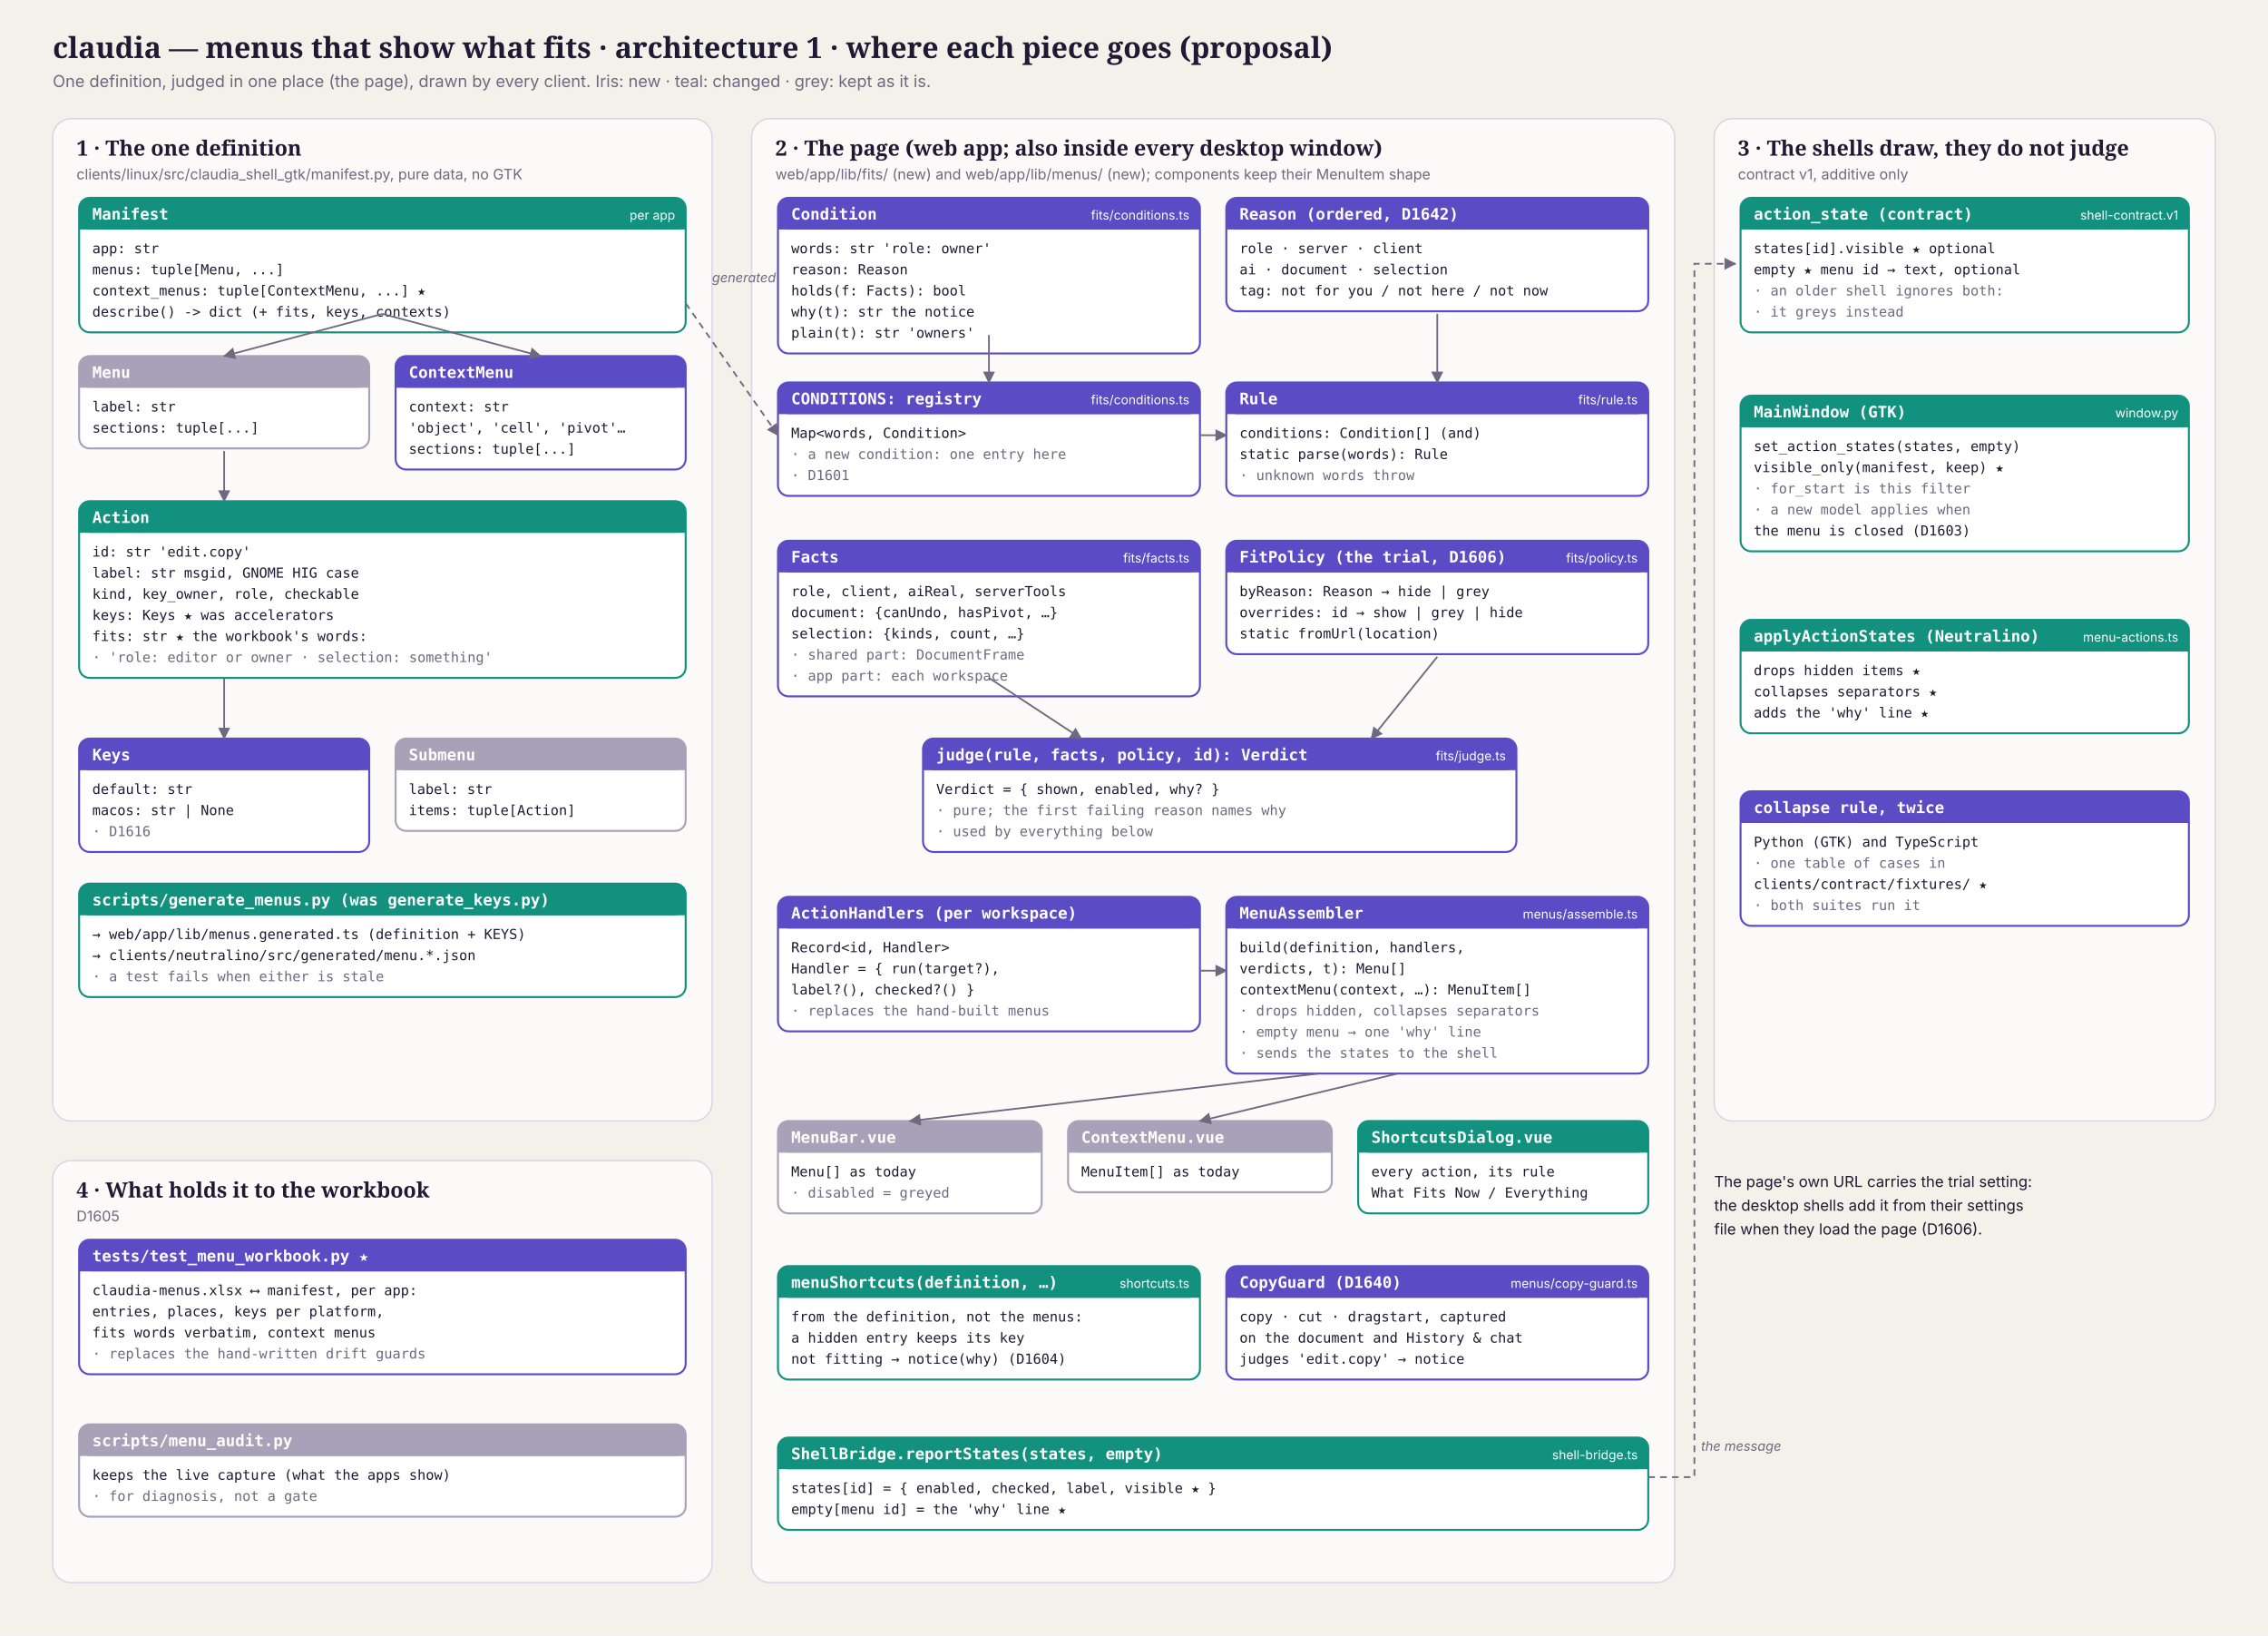
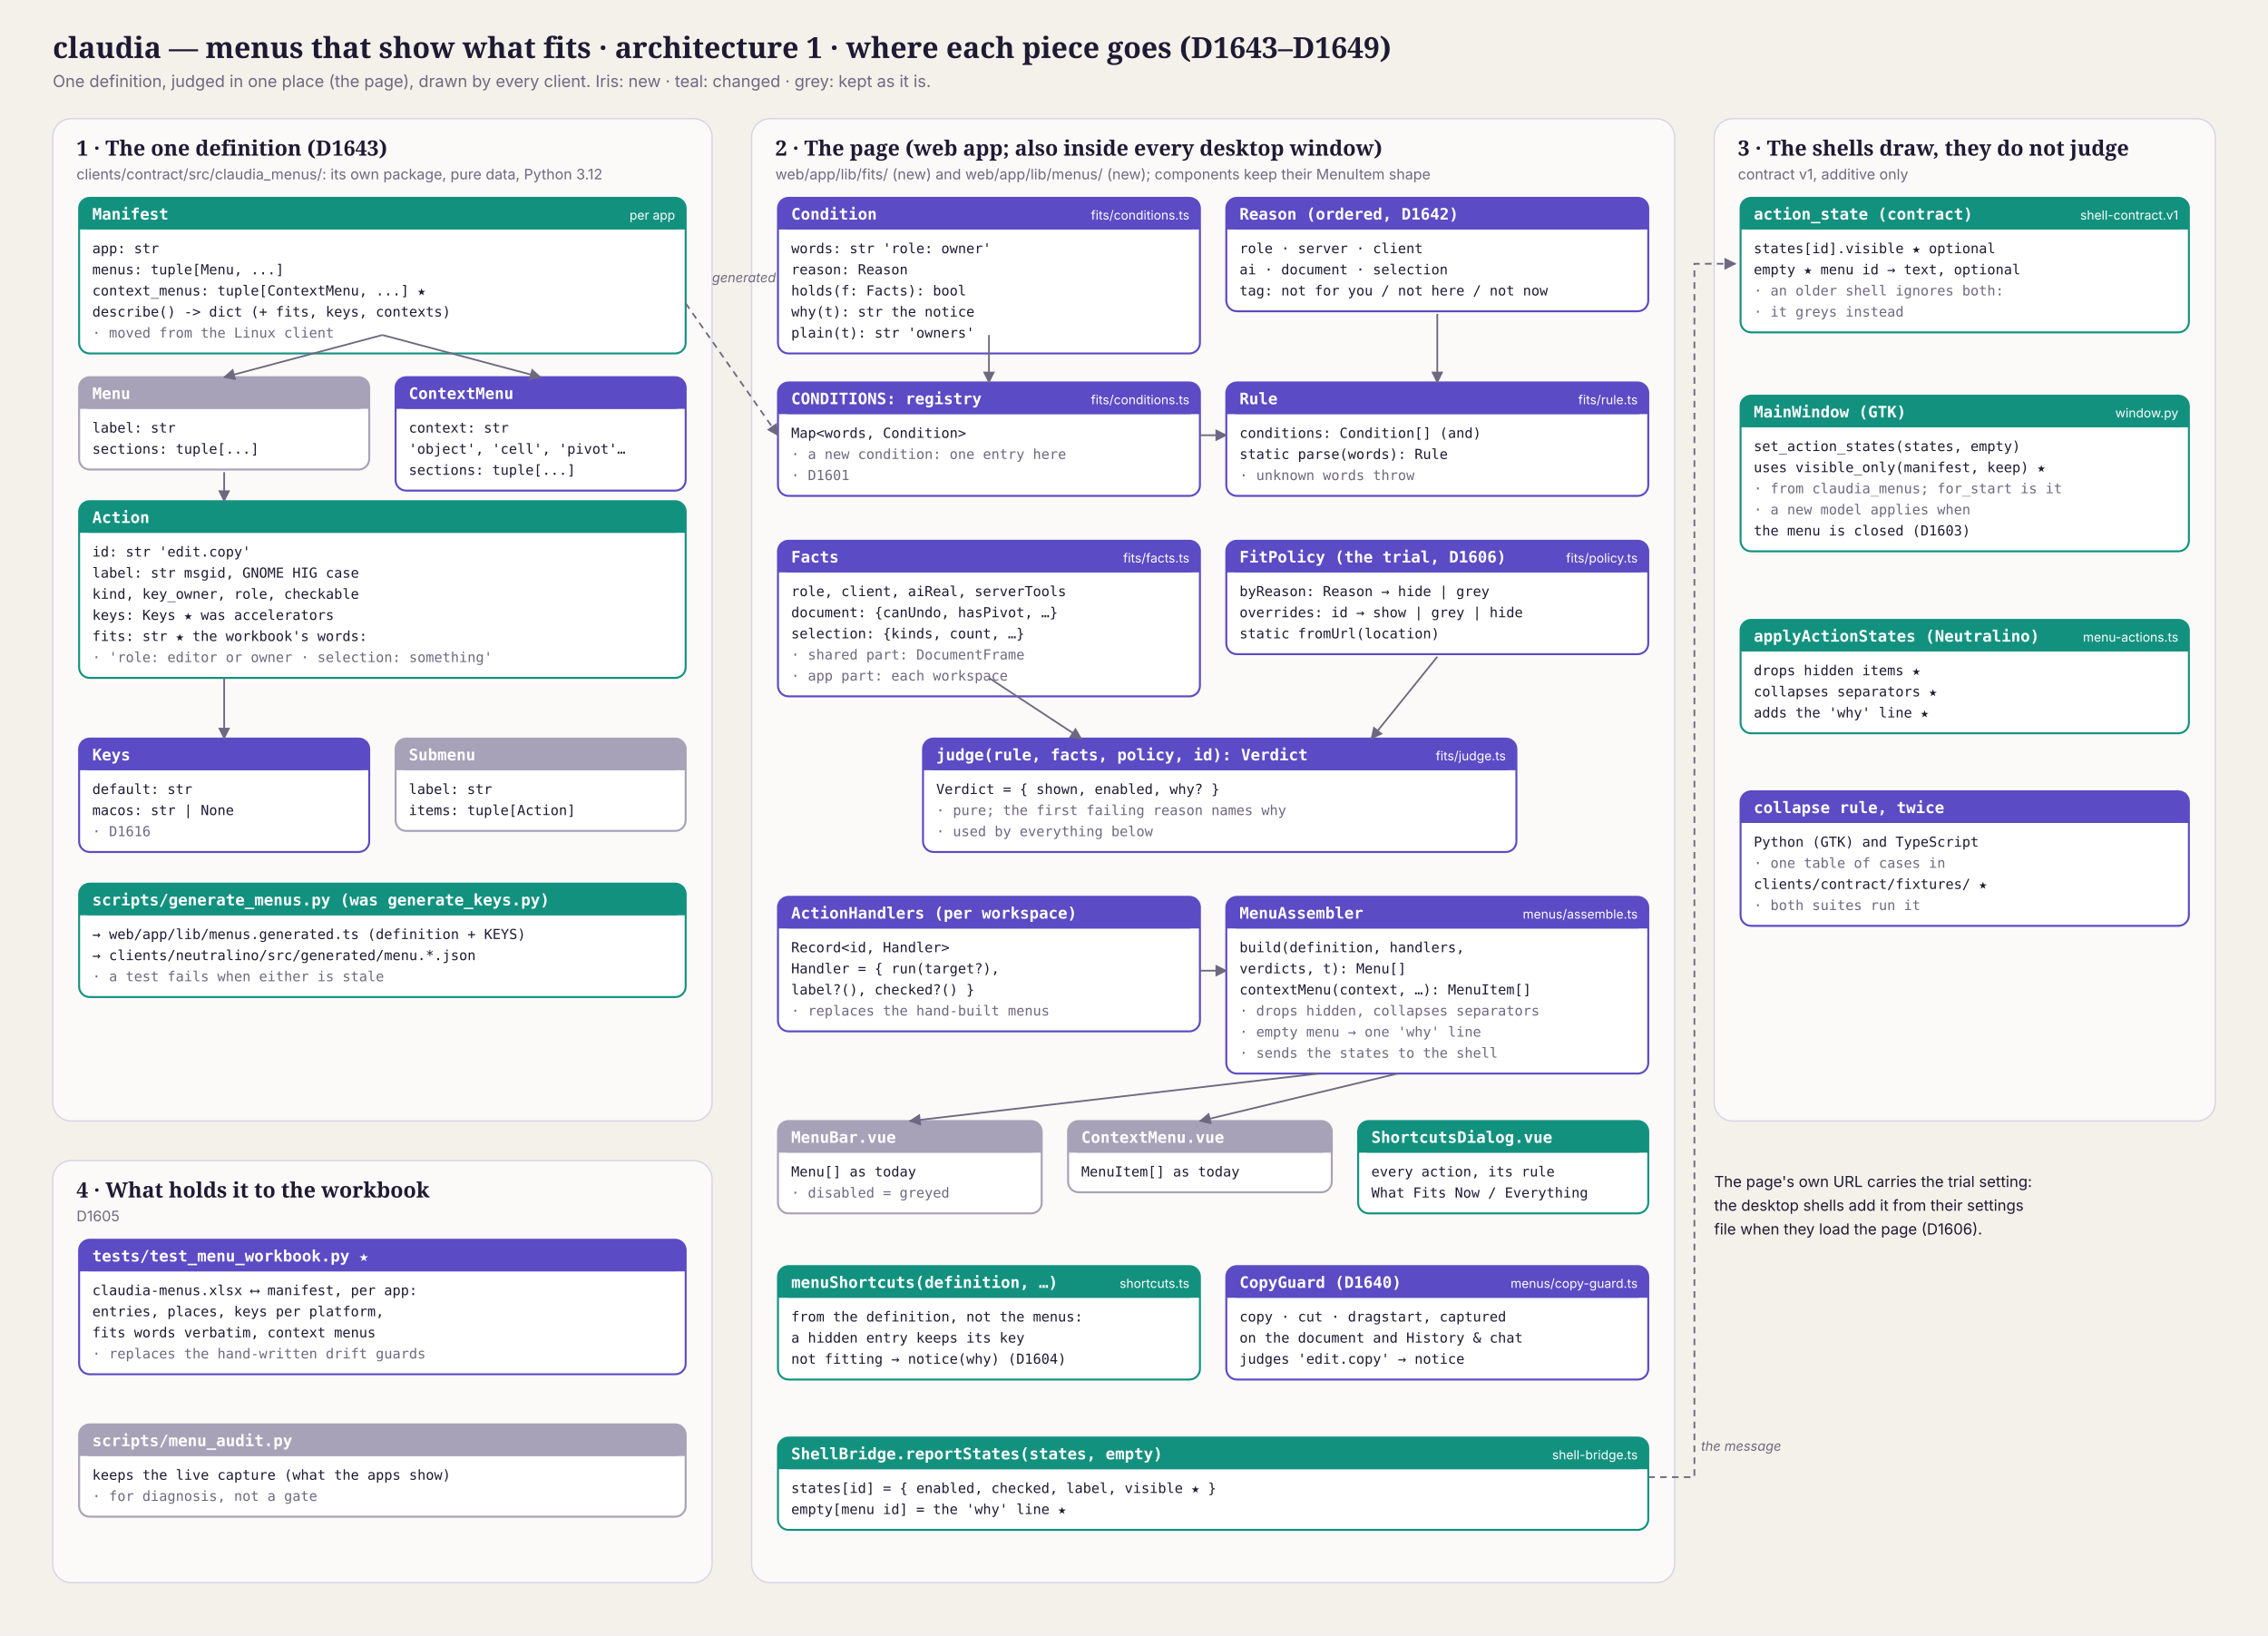
<svg xmlns="http://www.w3.org/2000/svg" viewBox="0 0 1720 1240" font-family="Inter, 'Segoe UI', system-ui, sans-serif">
  <rect x="0" y="0" width="1720" height="1240" fill="#f3f1ea" />
  <defs>
    <marker id="head" viewBox="0 0 10 10" refX="9" refY="5" markerWidth="7" markerHeight="7" orient="auto-start-reverse">
      <path d="M0,0 L10,5 L0,10 z" fill="#6e6880" />
    </marker>
  </defs>
-   <text x="40" y="44" font-family="Fraunces, Georgia, serif" font-size="22" font-weight="600" fill="#1f1a33" text-anchor="start">claudia — menus that show what fits · architecture 1 · where each piece goes (proposal)</text>
+   <text x="40" y="44" font-family="Fraunces, Georgia, serif" font-size="22" font-weight="600" fill="#1f1a33" text-anchor="start">claudia — menus that show what fits · architecture 1 · where each piece goes (D1643–D1649)</text>
  <text x="40" y="66" font-family="Inter, 'Segoe UI', system-ui, sans-serif" font-size="12.5" font-weight="400" fill="#6e6880" text-anchor="start">One definition, judged in one place (the page), drawn by every client. Iris: new · teal: changed · grey: kept as it is.</text>
  <rect x="40" y="90" width="500" height="760" rx="14" fill="#fbfaf8" stroke="#d8d2e6" />
-   <text x="58" y="118" font-family="Fraunces, Georgia, serif" font-size="16" font-weight="600" fill="#1f1a33" text-anchor="start">1 · The one definition</text>
-   <text x="58" y="136" font-family="Inter, 'Segoe UI', system-ui, sans-serif" font-size="11" font-weight="400" fill="#6e6880" text-anchor="start">clients/linux/src/claudia_shell_gtk/manifest.py, pure data, no GTK</text>
-   <rect x="60" y="150" width="460" height="102" rx="8" fill="#fff" stroke="#13917f" stroke-width="1.5" />
+   <text x="58" y="118" font-family="Fraunces, Georgia, serif" font-size="16" font-weight="600" fill="#1f1a33" text-anchor="start">1 · The one definition (D1643)</text>
+   <text x="58" y="136" font-family="Inter, 'Segoe UI', system-ui, sans-serif" font-size="11" font-weight="400" fill="#6e6880" text-anchor="start">clients/contract/src/claudia_menus/: its own package, pure data, Python 3.12</text>
+   <rect x="60" y="150" width="460" height="118" rx="8" fill="#fff" stroke="#13917f" stroke-width="1.5" />
  <rect x="60" y="150" width="460" height="24" rx="8" fill="#13917f" />
  <rect x="60" y="166" width="460" height="8" fill="#13917f" />
  <text x="70" y="166.5" font-family="'JetBrains Mono', ui-monospace, Menlo, monospace" font-size="12" font-weight="600" fill="#fff" text-anchor="start">Manifest</text>
  <text x="512" y="166.5" font-family="Inter, 'Segoe UI', system-ui, sans-serif" font-size="9.5" font-weight="400" fill="#fff" text-anchor="end">per app</text>
  <text x="70" y="192" font-family="'JetBrains Mono', ui-monospace, Menlo, monospace" font-size="10.5" font-weight="400" fill="#1f1a33" text-anchor="start">app: str</text>
  <text x="70" y="208" font-family="'JetBrains Mono', ui-monospace, Menlo, monospace" font-size="10.5" font-weight="400" fill="#1f1a33" text-anchor="start">menus: tuple[Menu, ...]</text>
  <text x="70" y="224" font-family="'JetBrains Mono', ui-monospace, Menlo, monospace" font-size="10.5" font-weight="400" fill="#1f1a33" text-anchor="start">context_menus: tuple[ContextMenu, ...]  ★</text>
  <text x="70" y="240" font-family="'JetBrains Mono', ui-monospace, Menlo, monospace" font-size="10.5" font-weight="400" fill="#1f1a33" text-anchor="start">describe() -&gt; dict      (+ fits, keys, contexts)</text>
-   <rect x="60" y="270" width="220" height="70" rx="8" fill="#fff" stroke="#a8a2b8" stroke-width="1.5" />
-   <rect x="60" y="270" width="220" height="24" rx="8" fill="#a8a2b8" />
-   <rect x="60" y="286" width="220" height="8" fill="#a8a2b8" />
-   <text x="70" y="286.5" font-family="'JetBrains Mono', ui-monospace, Menlo, monospace" font-size="12" font-weight="600" fill="#fff" text-anchor="start">Menu</text>
-   <text x="70" y="312" font-family="'JetBrains Mono', ui-monospace, Menlo, monospace" font-size="10.5" font-weight="400" fill="#1f1a33" text-anchor="start">label: str</text>
-   <text x="70" y="328" font-family="'JetBrains Mono', ui-monospace, Menlo, monospace" font-size="10.5" font-weight="400" fill="#1f1a33" text-anchor="start">sections: tuple[...]</text>
-   <rect x="300" y="270" width="220" height="86" rx="8" fill="#fff" stroke="#5b4bc4" stroke-width="1.5" />
-   <rect x="300" y="270" width="220" height="24" rx="8" fill="#5b4bc4" />
-   <rect x="300" y="286" width="220" height="8" fill="#5b4bc4" />
-   <text x="310" y="286.5" font-family="'JetBrains Mono', ui-monospace, Menlo, monospace" font-size="12" font-weight="600" fill="#fff" text-anchor="start">ContextMenu</text>
-   <text x="310" y="312" font-family="'JetBrains Mono', ui-monospace, Menlo, monospace" font-size="10.5" font-weight="400" fill="#1f1a33" text-anchor="start">context: str</text>
-   <text x="310" y="328" font-family="'JetBrains Mono', ui-monospace, Menlo, monospace" font-size="10.5" font-weight="400" fill="#1f1a33" text-anchor="start">  'object', 'cell', 'pivot'…</text>
-   <text x="310" y="344" font-family="'JetBrains Mono', ui-monospace, Menlo, monospace" font-size="10.5" font-weight="400" fill="#1f1a33" text-anchor="start">sections: tuple[...]</text>
+   <text x="70" y="256" font-family="'JetBrains Mono', ui-monospace, Menlo, monospace" font-size="10.5" font-weight="400" fill="#6e6880" text-anchor="start">· moved from the Linux client</text>
+   <rect x="60" y="286" width="220" height="70" rx="8" fill="#fff" stroke="#a8a2b8" stroke-width="1.5" />
+   <rect x="60" y="286" width="220" height="24" rx="8" fill="#a8a2b8" />
+   <rect x="60" y="302" width="220" height="8" fill="#a8a2b8" />
+   <text x="70" y="302.5" font-family="'JetBrains Mono', ui-monospace, Menlo, monospace" font-size="12" font-weight="600" fill="#fff" text-anchor="start">Menu</text>
+   <text x="70" y="328" font-family="'JetBrains Mono', ui-monospace, Menlo, monospace" font-size="10.5" font-weight="400" fill="#1f1a33" text-anchor="start">label: str</text>
+   <text x="70" y="344" font-family="'JetBrains Mono', ui-monospace, Menlo, monospace" font-size="10.5" font-weight="400" fill="#1f1a33" text-anchor="start">sections: tuple[...]</text>
+   <rect x="300" y="286" width="220" height="86" rx="8" fill="#fff" stroke="#5b4bc4" stroke-width="1.5" />
+   <rect x="300" y="286" width="220" height="24" rx="8" fill="#5b4bc4" />
+   <rect x="300" y="302" width="220" height="8" fill="#5b4bc4" />
+   <text x="310" y="302.5" font-family="'JetBrains Mono', ui-monospace, Menlo, monospace" font-size="12" font-weight="600" fill="#fff" text-anchor="start">ContextMenu</text>
+   <text x="310" y="328" font-family="'JetBrains Mono', ui-monospace, Menlo, monospace" font-size="10.5" font-weight="400" fill="#1f1a33" text-anchor="start">context: str</text>
+   <text x="310" y="344" font-family="'JetBrains Mono', ui-monospace, Menlo, monospace" font-size="10.5" font-weight="400" fill="#1f1a33" text-anchor="start">  'object', 'cell', 'pivot'…</text>
+   <text x="310" y="360" font-family="'JetBrains Mono', ui-monospace, Menlo, monospace" font-size="10.5" font-weight="400" fill="#1f1a33" text-anchor="start">sections: tuple[...]</text>
  <rect x="60" y="380" width="460" height="134" rx="8" fill="#fff" stroke="#13917f" stroke-width="1.5" />
  <rect x="60" y="380" width="460" height="24" rx="8" fill="#13917f" />
  <rect x="60" y="396" width="460" height="8" fill="#13917f" />
  <text x="70" y="396.5" font-family="'JetBrains Mono', ui-monospace, Menlo, monospace" font-size="12" font-weight="600" fill="#fff" text-anchor="start">Action</text>
  <text x="70" y="422" font-family="'JetBrains Mono', ui-monospace, Menlo, monospace" font-size="10.5" font-weight="400" fill="#1f1a33" text-anchor="start">id: str               'edit.copy'</text>
  <text x="70" y="438" font-family="'JetBrains Mono', ui-monospace, Menlo, monospace" font-size="10.5" font-weight="400" fill="#1f1a33" text-anchor="start">label: str            msgid, GNOME HIG case</text>
  <text x="70" y="454" font-family="'JetBrains Mono', ui-monospace, Menlo, monospace" font-size="10.5" font-weight="400" fill="#1f1a33" text-anchor="start">kind, key_owner, role, checkable</text>
  <text x="70" y="470" font-family="'JetBrains Mono', ui-monospace, Menlo, monospace" font-size="10.5" font-weight="400" fill="#1f1a33" text-anchor="start">keys: Keys  ★          was accelerators</text>
  <text x="70" y="486" font-family="'JetBrains Mono', ui-monospace, Menlo, monospace" font-size="10.5" font-weight="400" fill="#1f1a33" text-anchor="start">fits: str   ★          the workbook's words:</text>
  <text x="70" y="502" font-family="'JetBrains Mono', ui-monospace, Menlo, monospace" font-size="10.5" font-weight="400" fill="#6e6880" text-anchor="start">· 'role: editor or owner · selection: something'</text>
  <rect x="60" y="560" width="220" height="86" rx="8" fill="#fff" stroke="#5b4bc4" stroke-width="1.5" />
  <rect x="60" y="560" width="220" height="24" rx="8" fill="#5b4bc4" />
  <rect x="60" y="576" width="220" height="8" fill="#5b4bc4" />
  <text x="70" y="576.5" font-family="'JetBrains Mono', ui-monospace, Menlo, monospace" font-size="12" font-weight="600" fill="#fff" text-anchor="start">Keys</text>
  <text x="70" y="602" font-family="'JetBrains Mono', ui-monospace, Menlo, monospace" font-size="10.5" font-weight="400" fill="#1f1a33" text-anchor="start">default: str</text>
  <text x="70" y="618" font-family="'JetBrains Mono', ui-monospace, Menlo, monospace" font-size="10.5" font-weight="400" fill="#1f1a33" text-anchor="start">macos: str | None</text>
  <text x="70" y="634" font-family="'JetBrains Mono', ui-monospace, Menlo, monospace" font-size="10.5" font-weight="400" fill="#6e6880" text-anchor="start">· D1616</text>
  <rect x="300" y="560" width="220" height="70" rx="8" fill="#fff" stroke="#a8a2b8" stroke-width="1.5" />
  <rect x="300" y="560" width="220" height="24" rx="8" fill="#a8a2b8" />
  <rect x="300" y="576" width="220" height="8" fill="#a8a2b8" />
  <text x="310" y="576.5" font-family="'JetBrains Mono', ui-monospace, Menlo, monospace" font-size="12" font-weight="600" fill="#fff" text-anchor="start">Submenu</text>
  <text x="310" y="602" font-family="'JetBrains Mono', ui-monospace, Menlo, monospace" font-size="10.5" font-weight="400" fill="#1f1a33" text-anchor="start">label: str</text>
  <text x="310" y="618" font-family="'JetBrains Mono', ui-monospace, Menlo, monospace" font-size="10.5" font-weight="400" fill="#1f1a33" text-anchor="start">items: tuple[Action]</text>
  <rect x="60" y="670" width="460" height="86" rx="8" fill="#fff" stroke="#13917f" stroke-width="1.5" />
  <rect x="60" y="670" width="460" height="24" rx="8" fill="#13917f" />
  <rect x="60" y="686" width="460" height="8" fill="#13917f" />
  <text x="70" y="686.5" font-family="'JetBrains Mono', ui-monospace, Menlo, monospace" font-size="12" font-weight="600" fill="#fff" text-anchor="start">scripts/generate_menus.py  (was generate_keys.py)</text>
  <text x="70" y="712" font-family="'JetBrains Mono', ui-monospace, Menlo, monospace" font-size="10.5" font-weight="400" fill="#1f1a33" text-anchor="start">→ web/app/lib/menus.generated.ts   (definition + KEYS)</text>
  <text x="70" y="728" font-family="'JetBrains Mono', ui-monospace, Menlo, monospace" font-size="10.5" font-weight="400" fill="#1f1a33" text-anchor="start">→ clients/neutralino/src/generated/menu.*.json</text>
  <text x="70" y="744" font-family="'JetBrains Mono', ui-monospace, Menlo, monospace" font-size="10.5" font-weight="400" fill="#6e6880" text-anchor="start">· a test fails when either is stale</text>
-   <line x1="290" y1="238" x2="170" y2="270" stroke="#6e6880" stroke-width="1.3" marker-end="url(#head)" />
-   <line x1="290" y1="238" x2="410" y2="270" stroke="#6e6880" stroke-width="1.3" marker-end="url(#head)" />
-   <line x1="170" y1="342" x2="170" y2="380" stroke="#6e6880" stroke-width="1.3" marker-end="url(#head)" />
+   <line x1="290" y1="254" x2="170" y2="286" stroke="#6e6880" stroke-width="1.3" marker-end="url(#head)" />
+   <line x1="290" y1="254" x2="410" y2="286" stroke="#6e6880" stroke-width="1.3" marker-end="url(#head)" />
+   <line x1="170" y1="358" x2="170" y2="380" stroke="#6e6880" stroke-width="1.3" marker-end="url(#head)" />
  <line x1="170" y1="514" x2="170" y2="560" stroke="#6e6880" stroke-width="1.3" marker-end="url(#head)" />
  <rect x="570" y="90" width="700" height="1110" rx="14" fill="#fbfaf8" stroke="#d8d2e6" />
  <text x="588" y="118" font-family="Fraunces, Georgia, serif" font-size="16" font-weight="600" fill="#1f1a33" text-anchor="start">2 · The page (web app; also inside every desktop window)</text>
  <text x="588" y="136" font-family="Inter, 'Segoe UI', system-ui, sans-serif" font-size="11" font-weight="400" fill="#6e6880" text-anchor="start">web/app/lib/fits/ (new) and web/app/lib/menus/ (new); components keep their MenuItem shape</text>
  <rect x="590" y="150" width="320" height="118" rx="8" fill="#fff" stroke="#5b4bc4" stroke-width="1.5" />
  <rect x="590" y="150" width="320" height="24" rx="8" fill="#5b4bc4" />
  <rect x="590" y="166" width="320" height="8" fill="#5b4bc4" />
  <text x="600" y="166.5" font-family="'JetBrains Mono', ui-monospace, Menlo, monospace" font-size="12" font-weight="600" fill="#fff" text-anchor="start">Condition</text>
  <text x="902" y="166.5" font-family="Inter, 'Segoe UI', system-ui, sans-serif" font-size="9.5" font-weight="400" fill="#fff" text-anchor="end">fits/conditions.ts</text>
  <text x="600" y="192" font-family="'JetBrains Mono', ui-monospace, Menlo, monospace" font-size="10.5" font-weight="400" fill="#1f1a33" text-anchor="start">words: str     'role: owner'</text>
  <text x="600" y="208" font-family="'JetBrains Mono', ui-monospace, Menlo, monospace" font-size="10.5" font-weight="400" fill="#1f1a33" text-anchor="start">reason: Reason</text>
  <text x="600" y="224" font-family="'JetBrains Mono', ui-monospace, Menlo, monospace" font-size="10.5" font-weight="400" fill="#1f1a33" text-anchor="start">holds(f: Facts): bool</text>
  <text x="600" y="240" font-family="'JetBrains Mono', ui-monospace, Menlo, monospace" font-size="10.5" font-weight="400" fill="#1f1a33" text-anchor="start">why(t): str    the notice</text>
  <text x="600" y="256" font-family="'JetBrains Mono', ui-monospace, Menlo, monospace" font-size="10.5" font-weight="400" fill="#1f1a33" text-anchor="start">plain(t): str  'owners'</text>
  <rect x="930" y="150" width="320" height="86" rx="8" fill="#fff" stroke="#5b4bc4" stroke-width="1.5" />
  <rect x="930" y="150" width="320" height="24" rx="8" fill="#5b4bc4" />
  <rect x="930" y="166" width="320" height="8" fill="#5b4bc4" />
  <text x="940" y="166.5" font-family="'JetBrains Mono', ui-monospace, Menlo, monospace" font-size="12" font-weight="600" fill="#fff" text-anchor="start">Reason  (ordered, D1642)</text>
  <text x="940" y="192" font-family="'JetBrains Mono', ui-monospace, Menlo, monospace" font-size="10.5" font-weight="400" fill="#1f1a33" text-anchor="start">role · server · client</text>
  <text x="940" y="208" font-family="'JetBrains Mono', ui-monospace, Menlo, monospace" font-size="10.5" font-weight="400" fill="#1f1a33" text-anchor="start">ai · document · selection</text>
  <text x="940" y="224" font-family="'JetBrains Mono', ui-monospace, Menlo, monospace" font-size="10.5" font-weight="400" fill="#1f1a33" text-anchor="start">tag: not for you / not here / not now</text>
  <rect x="590" y="290" width="320" height="86" rx="8" fill="#fff" stroke="#5b4bc4" stroke-width="1.5" />
  <rect x="590" y="290" width="320" height="24" rx="8" fill="#5b4bc4" />
  <rect x="590" y="306" width="320" height="8" fill="#5b4bc4" />
  <text x="600" y="306.5" font-family="'JetBrains Mono', ui-monospace, Menlo, monospace" font-size="12" font-weight="600" fill="#fff" text-anchor="start">CONDITIONS: registry</text>
  <text x="902" y="306.5" font-family="Inter, 'Segoe UI', system-ui, sans-serif" font-size="9.5" font-weight="400" fill="#fff" text-anchor="end">fits/conditions.ts</text>
  <text x="600" y="332" font-family="'JetBrains Mono', ui-monospace, Menlo, monospace" font-size="10.5" font-weight="400" fill="#1f1a33" text-anchor="start">Map&lt;words, Condition&gt;</text>
  <text x="600" y="348" font-family="'JetBrains Mono', ui-monospace, Menlo, monospace" font-size="10.5" font-weight="400" fill="#6e6880" text-anchor="start">· a new condition: one entry here</text>
  <text x="600" y="364" font-family="'JetBrains Mono', ui-monospace, Menlo, monospace" font-size="10.5" font-weight="400" fill="#6e6880" text-anchor="start">· D1601</text>
  <rect x="930" y="290" width="320" height="86" rx="8" fill="#fff" stroke="#5b4bc4" stroke-width="1.5" />
  <rect x="930" y="290" width="320" height="24" rx="8" fill="#5b4bc4" />
  <rect x="930" y="306" width="320" height="8" fill="#5b4bc4" />
  <text x="940" y="306.5" font-family="'JetBrains Mono', ui-monospace, Menlo, monospace" font-size="12" font-weight="600" fill="#fff" text-anchor="start">Rule</text>
  <text x="1242" y="306.5" font-family="Inter, 'Segoe UI', system-ui, sans-serif" font-size="9.5" font-weight="400" fill="#fff" text-anchor="end">fits/rule.ts</text>
  <text x="940" y="332" font-family="'JetBrains Mono', ui-monospace, Menlo, monospace" font-size="10.5" font-weight="400" fill="#1f1a33" text-anchor="start">conditions: Condition[]   (and)</text>
  <text x="940" y="348" font-family="'JetBrains Mono', ui-monospace, Menlo, monospace" font-size="10.5" font-weight="400" fill="#1f1a33" text-anchor="start">static parse(words): Rule</text>
  <text x="940" y="364" font-family="'JetBrains Mono', ui-monospace, Menlo, monospace" font-size="10.5" font-weight="400" fill="#6e6880" text-anchor="start">· unknown words throw</text>
  <rect x="590" y="410" width="320" height="118" rx="8" fill="#fff" stroke="#5b4bc4" stroke-width="1.5" />
  <rect x="590" y="410" width="320" height="24" rx="8" fill="#5b4bc4" />
  <rect x="590" y="426" width="320" height="8" fill="#5b4bc4" />
  <text x="600" y="426.5" font-family="'JetBrains Mono', ui-monospace, Menlo, monospace" font-size="12" font-weight="600" fill="#fff" text-anchor="start">Facts</text>
  <text x="902" y="426.5" font-family="Inter, 'Segoe UI', system-ui, sans-serif" font-size="9.5" font-weight="400" fill="#fff" text-anchor="end">fits/facts.ts</text>
  <text x="600" y="452" font-family="'JetBrains Mono', ui-monospace, Menlo, monospace" font-size="10.5" font-weight="400" fill="#1f1a33" text-anchor="start">role, client, aiReal, serverTools</text>
  <text x="600" y="468" font-family="'JetBrains Mono', ui-monospace, Menlo, monospace" font-size="10.5" font-weight="400" fill="#1f1a33" text-anchor="start">document: {canUndo, hasPivot, …}</text>
  <text x="600" y="484" font-family="'JetBrains Mono', ui-monospace, Menlo, monospace" font-size="10.5" font-weight="400" fill="#1f1a33" text-anchor="start">selection: {kinds, count, …}</text>
  <text x="600" y="500" font-family="'JetBrains Mono', ui-monospace, Menlo, monospace" font-size="10.5" font-weight="400" fill="#6e6880" text-anchor="start">· shared part: DocumentFrame</text>
  <text x="600" y="516" font-family="'JetBrains Mono', ui-monospace, Menlo, monospace" font-size="10.5" font-weight="400" fill="#6e6880" text-anchor="start">· app part: each workspace</text>
  <rect x="930" y="410" width="320" height="86" rx="8" fill="#fff" stroke="#5b4bc4" stroke-width="1.5" />
  <rect x="930" y="410" width="320" height="24" rx="8" fill="#5b4bc4" />
  <rect x="930" y="426" width="320" height="8" fill="#5b4bc4" />
  <text x="940" y="426.5" font-family="'JetBrains Mono', ui-monospace, Menlo, monospace" font-size="12" font-weight="600" fill="#fff" text-anchor="start">FitPolicy  (the trial, D1606)</text>
  <text x="1242" y="426.5" font-family="Inter, 'Segoe UI', system-ui, sans-serif" font-size="9.5" font-weight="400" fill="#fff" text-anchor="end">fits/policy.ts</text>
  <text x="940" y="452" font-family="'JetBrains Mono', ui-monospace, Menlo, monospace" font-size="10.5" font-weight="400" fill="#1f1a33" text-anchor="start">byReason: Reason → hide | grey</text>
  <text x="940" y="468" font-family="'JetBrains Mono', ui-monospace, Menlo, monospace" font-size="10.5" font-weight="400" fill="#1f1a33" text-anchor="start">overrides: id → show | grey | hide</text>
  <text x="940" y="484" font-family="'JetBrains Mono', ui-monospace, Menlo, monospace" font-size="10.5" font-weight="400" fill="#1f1a33" text-anchor="start">static fromUrl(location)</text>
  <rect x="700" y="560" width="450" height="86" rx="8" fill="#fff" stroke="#5b4bc4" stroke-width="1.5" />
  <rect x="700" y="560" width="450" height="24" rx="8" fill="#5b4bc4" />
  <rect x="700" y="576" width="450" height="8" fill="#5b4bc4" />
  <text x="710" y="576.5" font-family="'JetBrains Mono', ui-monospace, Menlo, monospace" font-size="12" font-weight="600" fill="#fff" text-anchor="start">judge(rule, facts, policy, id): Verdict</text>
  <text x="1142" y="576.5" font-family="Inter, 'Segoe UI', system-ui, sans-serif" font-size="9.5" font-weight="400" fill="#fff" text-anchor="end">fits/judge.ts</text>
  <text x="710" y="602" font-family="'JetBrains Mono', ui-monospace, Menlo, monospace" font-size="10.5" font-weight="400" fill="#1f1a33" text-anchor="start">Verdict = { shown, enabled, why? }</text>
  <text x="710" y="618" font-family="'JetBrains Mono', ui-monospace, Menlo, monospace" font-size="10.5" font-weight="400" fill="#6e6880" text-anchor="start">· pure; the first failing reason names why</text>
  <text x="710" y="634" font-family="'JetBrains Mono', ui-monospace, Menlo, monospace" font-size="10.5" font-weight="400" fill="#6e6880" text-anchor="start">· used by everything below</text>
  <rect x="590" y="680" width="320" height="102" rx="8" fill="#fff" stroke="#5b4bc4" stroke-width="1.5" />
  <rect x="590" y="680" width="320" height="24" rx="8" fill="#5b4bc4" />
  <rect x="590" y="696" width="320" height="8" fill="#5b4bc4" />
  <text x="600" y="696.5" font-family="'JetBrains Mono', ui-monospace, Menlo, monospace" font-size="12" font-weight="600" fill="#fff" text-anchor="start">ActionHandlers  (per workspace)</text>
  <text x="600" y="722" font-family="'JetBrains Mono', ui-monospace, Menlo, monospace" font-size="10.5" font-weight="400" fill="#1f1a33" text-anchor="start">Record&lt;id, Handler&gt;</text>
  <text x="600" y="738" font-family="'JetBrains Mono', ui-monospace, Menlo, monospace" font-size="10.5" font-weight="400" fill="#1f1a33" text-anchor="start">Handler = { run(target?),</text>
  <text x="600" y="754" font-family="'JetBrains Mono', ui-monospace, Menlo, monospace" font-size="10.5" font-weight="400" fill="#1f1a33" text-anchor="start">  label?(), checked?() }</text>
  <text x="600" y="770" font-family="'JetBrains Mono', ui-monospace, Menlo, monospace" font-size="10.5" font-weight="400" fill="#6e6880" text-anchor="start">· replaces the hand-built menus</text>
  <rect x="930" y="680" width="320" height="134" rx="8" fill="#fff" stroke="#5b4bc4" stroke-width="1.5" />
  <rect x="930" y="680" width="320" height="24" rx="8" fill="#5b4bc4" />
  <rect x="930" y="696" width="320" height="8" fill="#5b4bc4" />
  <text x="940" y="696.5" font-family="'JetBrains Mono', ui-monospace, Menlo, monospace" font-size="12" font-weight="600" fill="#fff" text-anchor="start">MenuAssembler</text>
  <text x="1242" y="696.5" font-family="Inter, 'Segoe UI', system-ui, sans-serif" font-size="9.5" font-weight="400" fill="#fff" text-anchor="end">menus/assemble.ts</text>
  <text x="940" y="722" font-family="'JetBrains Mono', ui-monospace, Menlo, monospace" font-size="10.5" font-weight="400" fill="#1f1a33" text-anchor="start">build(definition, handlers,</text>
  <text x="940" y="738" font-family="'JetBrains Mono', ui-monospace, Menlo, monospace" font-size="10.5" font-weight="400" fill="#1f1a33" text-anchor="start">      verdicts, t): Menu[]</text>
  <text x="940" y="754" font-family="'JetBrains Mono', ui-monospace, Menlo, monospace" font-size="10.5" font-weight="400" fill="#1f1a33" text-anchor="start">contextMenu(context, …): MenuItem[]</text>
  <text x="940" y="770" font-family="'JetBrains Mono', ui-monospace, Menlo, monospace" font-size="10.5" font-weight="400" fill="#6e6880" text-anchor="start">· drops hidden, collapses separators</text>
  <text x="940" y="786" font-family="'JetBrains Mono', ui-monospace, Menlo, monospace" font-size="10.5" font-weight="400" fill="#6e6880" text-anchor="start">· empty menu → one 'why' line</text>
  <text x="940" y="802" font-family="'JetBrains Mono', ui-monospace, Menlo, monospace" font-size="10.5" font-weight="400" fill="#6e6880" text-anchor="start">· sends the states to the shell</text>
  <rect x="590" y="850" width="200" height="70" rx="8" fill="#fff" stroke="#a8a2b8" stroke-width="1.5" />
  <rect x="590" y="850" width="200" height="24" rx="8" fill="#a8a2b8" />
  <rect x="590" y="866" width="200" height="8" fill="#a8a2b8" />
  <text x="600" y="866.5" font-family="'JetBrains Mono', ui-monospace, Menlo, monospace" font-size="12" font-weight="600" fill="#fff" text-anchor="start">MenuBar.vue</text>
  <text x="600" y="892" font-family="'JetBrains Mono', ui-monospace, Menlo, monospace" font-size="10.5" font-weight="400" fill="#1f1a33" text-anchor="start">Menu[] as today</text>
  <text x="600" y="908" font-family="'JetBrains Mono', ui-monospace, Menlo, monospace" font-size="10.5" font-weight="400" fill="#6e6880" text-anchor="start">· disabled = greyed</text>
  <rect x="810" y="850" width="200" height="54" rx="8" fill="#fff" stroke="#a8a2b8" stroke-width="1.5" />
  <rect x="810" y="850" width="200" height="24" rx="8" fill="#a8a2b8" />
  <rect x="810" y="866" width="200" height="8" fill="#a8a2b8" />
  <text x="820" y="866.5" font-family="'JetBrains Mono', ui-monospace, Menlo, monospace" font-size="12" font-weight="600" fill="#fff" text-anchor="start">ContextMenu.vue</text>
  <text x="820" y="892" font-family="'JetBrains Mono', ui-monospace, Menlo, monospace" font-size="10.5" font-weight="400" fill="#1f1a33" text-anchor="start">MenuItem[] as today</text>
  <rect x="1030" y="850" width="220" height="70" rx="8" fill="#fff" stroke="#13917f" stroke-width="1.5" />
  <rect x="1030" y="850" width="220" height="24" rx="8" fill="#13917f" />
  <rect x="1030" y="866" width="220" height="8" fill="#13917f" />
  <text x="1040" y="866.5" font-family="'JetBrains Mono', ui-monospace, Menlo, monospace" font-size="12" font-weight="600" fill="#fff" text-anchor="start">ShortcutsDialog.vue</text>
  <text x="1040" y="892" font-family="'JetBrains Mono', ui-monospace, Menlo, monospace" font-size="10.5" font-weight="400" fill="#1f1a33" text-anchor="start">every action, its rule</text>
  <text x="1040" y="908" font-family="'JetBrains Mono', ui-monospace, Menlo, monospace" font-size="10.5" font-weight="400" fill="#1f1a33" text-anchor="start">What Fits Now / Everything</text>
  <rect x="590" y="960" width="320" height="86" rx="8" fill="#fff" stroke="#13917f" stroke-width="1.5" />
  <rect x="590" y="960" width="320" height="24" rx="8" fill="#13917f" />
  <rect x="590" y="976" width="320" height="8" fill="#13917f" />
  <text x="600" y="976.5" font-family="'JetBrains Mono', ui-monospace, Menlo, monospace" font-size="12" font-weight="600" fill="#fff" text-anchor="start">menuShortcuts(definition, …)</text>
  <text x="902" y="976.5" font-family="Inter, 'Segoe UI', system-ui, sans-serif" font-size="9.5" font-weight="400" fill="#fff" text-anchor="end">shortcuts.ts</text>
  <text x="600" y="1002" font-family="'JetBrains Mono', ui-monospace, Menlo, monospace" font-size="10.5" font-weight="400" fill="#1f1a33" text-anchor="start">from the definition, not the menus:</text>
  <text x="600" y="1018" font-family="'JetBrains Mono', ui-monospace, Menlo, monospace" font-size="10.5" font-weight="400" fill="#1f1a33" text-anchor="start">a hidden entry keeps its key</text>
  <text x="600" y="1034" font-family="'JetBrains Mono', ui-monospace, Menlo, monospace" font-size="10.5" font-weight="400" fill="#1f1a33" text-anchor="start">not fitting → notice(why)  (D1604)</text>
  <rect x="930" y="960" width="320" height="86" rx="8" fill="#fff" stroke="#5b4bc4" stroke-width="1.5" />
  <rect x="930" y="960" width="320" height="24" rx="8" fill="#5b4bc4" />
  <rect x="930" y="976" width="320" height="8" fill="#5b4bc4" />
  <text x="940" y="976.5" font-family="'JetBrains Mono', ui-monospace, Menlo, monospace" font-size="12" font-weight="600" fill="#fff" text-anchor="start">CopyGuard  (D1640)</text>
  <text x="1242" y="976.5" font-family="Inter, 'Segoe UI', system-ui, sans-serif" font-size="9.5" font-weight="400" fill="#fff" text-anchor="end">menus/copy-guard.ts</text>
  <text x="940" y="1002" font-family="'JetBrains Mono', ui-monospace, Menlo, monospace" font-size="10.5" font-weight="400" fill="#1f1a33" text-anchor="start">copy · cut · dragstart, captured</text>
  <text x="940" y="1018" font-family="'JetBrains Mono', ui-monospace, Menlo, monospace" font-size="10.5" font-weight="400" fill="#1f1a33" text-anchor="start">on the document and History &amp; chat</text>
  <text x="940" y="1034" font-family="'JetBrains Mono', ui-monospace, Menlo, monospace" font-size="10.5" font-weight="400" fill="#1f1a33" text-anchor="start">judges 'edit.copy' → notice</text>
  <rect x="590" y="1090" width="660" height="70" rx="8" fill="#fff" stroke="#13917f" stroke-width="1.5" />
  <rect x="590" y="1090" width="660" height="24" rx="8" fill="#13917f" />
  <rect x="590" y="1106" width="660" height="8" fill="#13917f" />
  <text x="600" y="1106.5" font-family="'JetBrains Mono', ui-monospace, Menlo, monospace" font-size="12" font-weight="600" fill="#fff" text-anchor="start">ShellBridge.reportStates(states, empty)</text>
  <text x="1242" y="1106.5" font-family="Inter, 'Segoe UI', system-ui, sans-serif" font-size="9.5" font-weight="400" fill="#fff" text-anchor="end">shell-bridge.ts</text>
  <text x="600" y="1132" font-family="'JetBrains Mono', ui-monospace, Menlo, monospace" font-size="10.5" font-weight="400" fill="#1f1a33" text-anchor="start">states[id] = { enabled, checked, label, visible ★ }</text>
  <text x="600" y="1148" font-family="'JetBrains Mono', ui-monospace, Menlo, monospace" font-size="10.5" font-weight="400" fill="#1f1a33" text-anchor="start">empty[menu id] = the 'why' line ★</text>
  <line x1="750" y1="254" x2="750" y2="290" stroke="#6e6880" stroke-width="1.3" marker-end="url(#head)" />
  <line x1="1090" y1="238" x2="1090" y2="290" stroke="#6e6880" stroke-width="1.3" marker-end="url(#head)" />
  <line x1="910" y1="330" x2="930" y2="330" stroke="#6e6880" stroke-width="1.3" marker-end="url(#head)" />
  <line x1="750" y1="514" x2="820" y2="560" stroke="#6e6880" stroke-width="1.3" marker-end="url(#head)" />
  <line x1="1090" y1="498" x2="1040" y2="560" stroke="#6e6880" stroke-width="1.3" marker-end="url(#head)" />
  <line x1="910" y1="736" x2="930" y2="736" stroke="#6e6880" stroke-width="1.3" marker-end="url(#head)" />
  <line x1="1000" y1="814" x2="690" y2="850" stroke="#6e6880" stroke-width="1.3" marker-end="url(#head)" />
  <line x1="1060" y1="814" x2="910" y2="850" stroke="#6e6880" stroke-width="1.3" marker-end="url(#head)" />
  <rect x="1300" y="90" width="380" height="760" rx="14" fill="#fbfaf8" stroke="#d8d2e6" />
  <text x="1318" y="118" font-family="Fraunces, Georgia, serif" font-size="16" font-weight="600" fill="#1f1a33" text-anchor="start">3 · The shells draw, they do not judge</text>
  <text x="1318" y="136" font-family="Inter, 'Segoe UI', system-ui, sans-serif" font-size="11" font-weight="400" fill="#6e6880" text-anchor="start">contract v1, additive only</text>
  <rect x="1320" y="150" width="340" height="102" rx="8" fill="#fff" stroke="#13917f" stroke-width="1.5" />
  <rect x="1320" y="150" width="340" height="24" rx="8" fill="#13917f" />
  <rect x="1320" y="166" width="340" height="8" fill="#13917f" />
  <text x="1330" y="166.5" font-family="'JetBrains Mono', ui-monospace, Menlo, monospace" font-size="12" font-weight="600" fill="#fff" text-anchor="start">action_state  (contract)</text>
  <text x="1652" y="166.5" font-family="Inter, 'Segoe UI', system-ui, sans-serif" font-size="9.5" font-weight="400" fill="#fff" text-anchor="end">shell-contract.v1</text>
  <text x="1330" y="192" font-family="'JetBrains Mono', ui-monospace, Menlo, monospace" font-size="10.5" font-weight="400" fill="#1f1a33" text-anchor="start">states[id].visible ★  optional</text>
  <text x="1330" y="208" font-family="'JetBrains Mono', ui-monospace, Menlo, monospace" font-size="10.5" font-weight="400" fill="#1f1a33" text-anchor="start">empty ★  menu id → text, optional</text>
  <text x="1330" y="224" font-family="'JetBrains Mono', ui-monospace, Menlo, monospace" font-size="10.5" font-weight="400" fill="#6e6880" text-anchor="start">· an older shell ignores both:</text>
  <text x="1330" y="240" font-family="'JetBrains Mono', ui-monospace, Menlo, monospace" font-size="10.5" font-weight="400" fill="#6e6880" text-anchor="start">· it greys instead</text>
  <rect x="1320" y="300" width="340" height="118" rx="8" fill="#fff" stroke="#13917f" stroke-width="1.5" />
  <rect x="1320" y="300" width="340" height="24" rx="8" fill="#13917f" />
  <rect x="1320" y="316" width="340" height="8" fill="#13917f" />
  <text x="1330" y="316.5" font-family="'JetBrains Mono', ui-monospace, Menlo, monospace" font-size="12" font-weight="600" fill="#fff" text-anchor="start">MainWindow  (GTK)</text>
  <text x="1652" y="316.5" font-family="Inter, 'Segoe UI', system-ui, sans-serif" font-size="9.5" font-weight="400" fill="#fff" text-anchor="end">window.py</text>
  <text x="1330" y="342" font-family="'JetBrains Mono', ui-monospace, Menlo, monospace" font-size="10.5" font-weight="400" fill="#1f1a33" text-anchor="start">set_action_states(states, empty)</text>
-   <text x="1330" y="358" font-family="'JetBrains Mono', ui-monospace, Menlo, monospace" font-size="10.5" font-weight="400" fill="#1f1a33" text-anchor="start">visible_only(manifest, keep)  ★</text>
-   <text x="1330" y="374" font-family="'JetBrains Mono', ui-monospace, Menlo, monospace" font-size="10.5" font-weight="400" fill="#6e6880" text-anchor="start">· for_start is this filter</text>
+   <text x="1330" y="358" font-family="'JetBrains Mono', ui-monospace, Menlo, monospace" font-size="10.5" font-weight="400" fill="#1f1a33" text-anchor="start">uses visible_only(manifest, keep) ★</text>
+   <text x="1330" y="374" font-family="'JetBrains Mono', ui-monospace, Menlo, monospace" font-size="10.5" font-weight="400" fill="#6e6880" text-anchor="start">· from claudia_menus; for_start is it</text>
  <text x="1330" y="390" font-family="'JetBrains Mono', ui-monospace, Menlo, monospace" font-size="10.5" font-weight="400" fill="#6e6880" text-anchor="start">· a new model applies when</text>
  <text x="1330" y="406" font-family="'JetBrains Mono', ui-monospace, Menlo, monospace" font-size="10.5" font-weight="400" fill="#1f1a33" text-anchor="start">  the menu is closed (D1603)</text>
  <rect x="1320" y="470" width="340" height="86" rx="8" fill="#fff" stroke="#13917f" stroke-width="1.5" />
  <rect x="1320" y="470" width="340" height="24" rx="8" fill="#13917f" />
  <rect x="1320" y="486" width="340" height="8" fill="#13917f" />
  <text x="1330" y="486.5" font-family="'JetBrains Mono', ui-monospace, Menlo, monospace" font-size="12" font-weight="600" fill="#fff" text-anchor="start">applyActionStates  (Neutralino)</text>
  <text x="1652" y="486.5" font-family="Inter, 'Segoe UI', system-ui, sans-serif" font-size="9.5" font-weight="400" fill="#fff" text-anchor="end">menu-actions.ts</text>
  <text x="1330" y="512" font-family="'JetBrains Mono', ui-monospace, Menlo, monospace" font-size="10.5" font-weight="400" fill="#1f1a33" text-anchor="start">drops hidden items ★</text>
  <text x="1330" y="528" font-family="'JetBrains Mono', ui-monospace, Menlo, monospace" font-size="10.5" font-weight="400" fill="#1f1a33" text-anchor="start">collapses separators ★</text>
  <text x="1330" y="544" font-family="'JetBrains Mono', ui-monospace, Menlo, monospace" font-size="10.5" font-weight="400" fill="#1f1a33" text-anchor="start">adds the 'why' line ★</text>
  <rect x="1320" y="600" width="340" height="102" rx="8" fill="#fff" stroke="#5b4bc4" stroke-width="1.5" />
  <rect x="1320" y="600" width="340" height="24" rx="8" fill="#5b4bc4" />
  <rect x="1320" y="616" width="340" height="8" fill="#5b4bc4" />
  <text x="1330" y="616.5" font-family="'JetBrains Mono', ui-monospace, Menlo, monospace" font-size="12" font-weight="600" fill="#fff" text-anchor="start">collapse rule, twice</text>
  <text x="1330" y="642" font-family="'JetBrains Mono', ui-monospace, Menlo, monospace" font-size="10.5" font-weight="400" fill="#1f1a33" text-anchor="start">Python (GTK) and TypeScript</text>
  <text x="1330" y="658" font-family="'JetBrains Mono', ui-monospace, Menlo, monospace" font-size="10.5" font-weight="400" fill="#6e6880" text-anchor="start">· one table of cases in</text>
  <text x="1330" y="674" font-family="'JetBrains Mono', ui-monospace, Menlo, monospace" font-size="10.5" font-weight="400" fill="#1f1a33" text-anchor="start">  clients/contract/fixtures/ ★</text>
  <text x="1330" y="690" font-family="'JetBrains Mono', ui-monospace, Menlo, monospace" font-size="10.5" font-weight="400" fill="#6e6880" text-anchor="start">· both suites run it</text>
  <polyline points="1250,1120 1285,1120 1285,200 1316,200" fill="none" stroke="#6e6880" stroke-width="1.3" stroke-dasharray="5 4" marker-end="url(#head)" />
  <text x="1290" y="1100" font-family="Inter, 'Segoe UI', system-ui, sans-serif" font-size="10" font-weight="400" fill="#6e6880" text-anchor="start" font-style="italic">the message</text>
  <text x="1300" y="900" font-family="Inter, 'Segoe UI', system-ui, sans-serif" font-size="11.5" font-weight="400" fill="#1f1a33" text-anchor="start">The page's own URL carries the trial setting:</text>
  <text x="1300" y="918" font-family="Inter, 'Segoe UI', system-ui, sans-serif" font-size="11.5" font-weight="400" fill="#1f1a33" text-anchor="start">the desktop shells add it from their settings</text>
  <text x="1300" y="936" font-family="Inter, 'Segoe UI', system-ui, sans-serif" font-size="11.5" font-weight="400" fill="#1f1a33" text-anchor="start">file when they load the page (D1606).</text>
  <rect x="40" y="880" width="500" height="320" rx="14" fill="#fbfaf8" stroke="#d8d2e6" />
  <text x="58" y="908" font-family="Fraunces, Georgia, serif" font-size="16" font-weight="600" fill="#1f1a33" text-anchor="start">4 · What holds it to the workbook</text>
  <text x="58" y="926" font-family="Inter, 'Segoe UI', system-ui, sans-serif" font-size="11" font-weight="400" fill="#6e6880" text-anchor="start">D1605</text>
  <rect x="60" y="940" width="460" height="102" rx="8" fill="#fff" stroke="#5b4bc4" stroke-width="1.5" />
  <rect x="60" y="940" width="460" height="24" rx="8" fill="#5b4bc4" />
  <rect x="60" y="956" width="460" height="8" fill="#5b4bc4" />
  <text x="70" y="956.5" font-family="'JetBrains Mono', ui-monospace, Menlo, monospace" font-size="12" font-weight="600" fill="#fff" text-anchor="start">tests/test_menu_workbook.py  ★</text>
  <text x="70" y="982" font-family="'JetBrains Mono', ui-monospace, Menlo, monospace" font-size="10.5" font-weight="400" fill="#1f1a33" text-anchor="start">claudia-menus.xlsx  ⟷  manifest, per app:</text>
  <text x="70" y="998" font-family="'JetBrains Mono', ui-monospace, Menlo, monospace" font-size="10.5" font-weight="400" fill="#1f1a33" text-anchor="start">entries, places, keys per platform,</text>
  <text x="70" y="1014" font-family="'JetBrains Mono', ui-monospace, Menlo, monospace" font-size="10.5" font-weight="400" fill="#1f1a33" text-anchor="start">fits words verbatim, context menus</text>
  <text x="70" y="1030" font-family="'JetBrains Mono', ui-monospace, Menlo, monospace" font-size="10.5" font-weight="400" fill="#6e6880" text-anchor="start">· replaces the hand-written drift guards</text>
  <rect x="60" y="1080" width="460" height="70" rx="8" fill="#fff" stroke="#a8a2b8" stroke-width="1.5" />
  <rect x="60" y="1080" width="460" height="24" rx="8" fill="#a8a2b8" />
  <rect x="60" y="1096" width="460" height="8" fill="#a8a2b8" />
  <text x="70" y="1096.5" font-family="'JetBrains Mono', ui-monospace, Menlo, monospace" font-size="12" font-weight="600" fill="#fff" text-anchor="start">scripts/menu_audit.py</text>
  <text x="70" y="1122" font-family="'JetBrains Mono', ui-monospace, Menlo, monospace" font-size="10.5" font-weight="400" fill="#1f1a33" text-anchor="start">keeps the live capture (what the apps show)</text>
  <text x="70" y="1138" font-family="'JetBrains Mono', ui-monospace, Menlo, monospace" font-size="10.5" font-weight="400" fill="#6e6880" text-anchor="start">· for diagnosis, not a gate</text>
  <line x1="520" y1="230" x2="590" y2="330" stroke="#6e6880" stroke-width="1.3" stroke-dasharray="5 4" marker-end="url(#head)" />
  <text x="540" y="214" font-family="Inter, 'Segoe UI', system-ui, sans-serif" font-size="10" font-weight="400" fill="#6e6880" text-anchor="start" font-style="italic">generated</text>
</svg>
